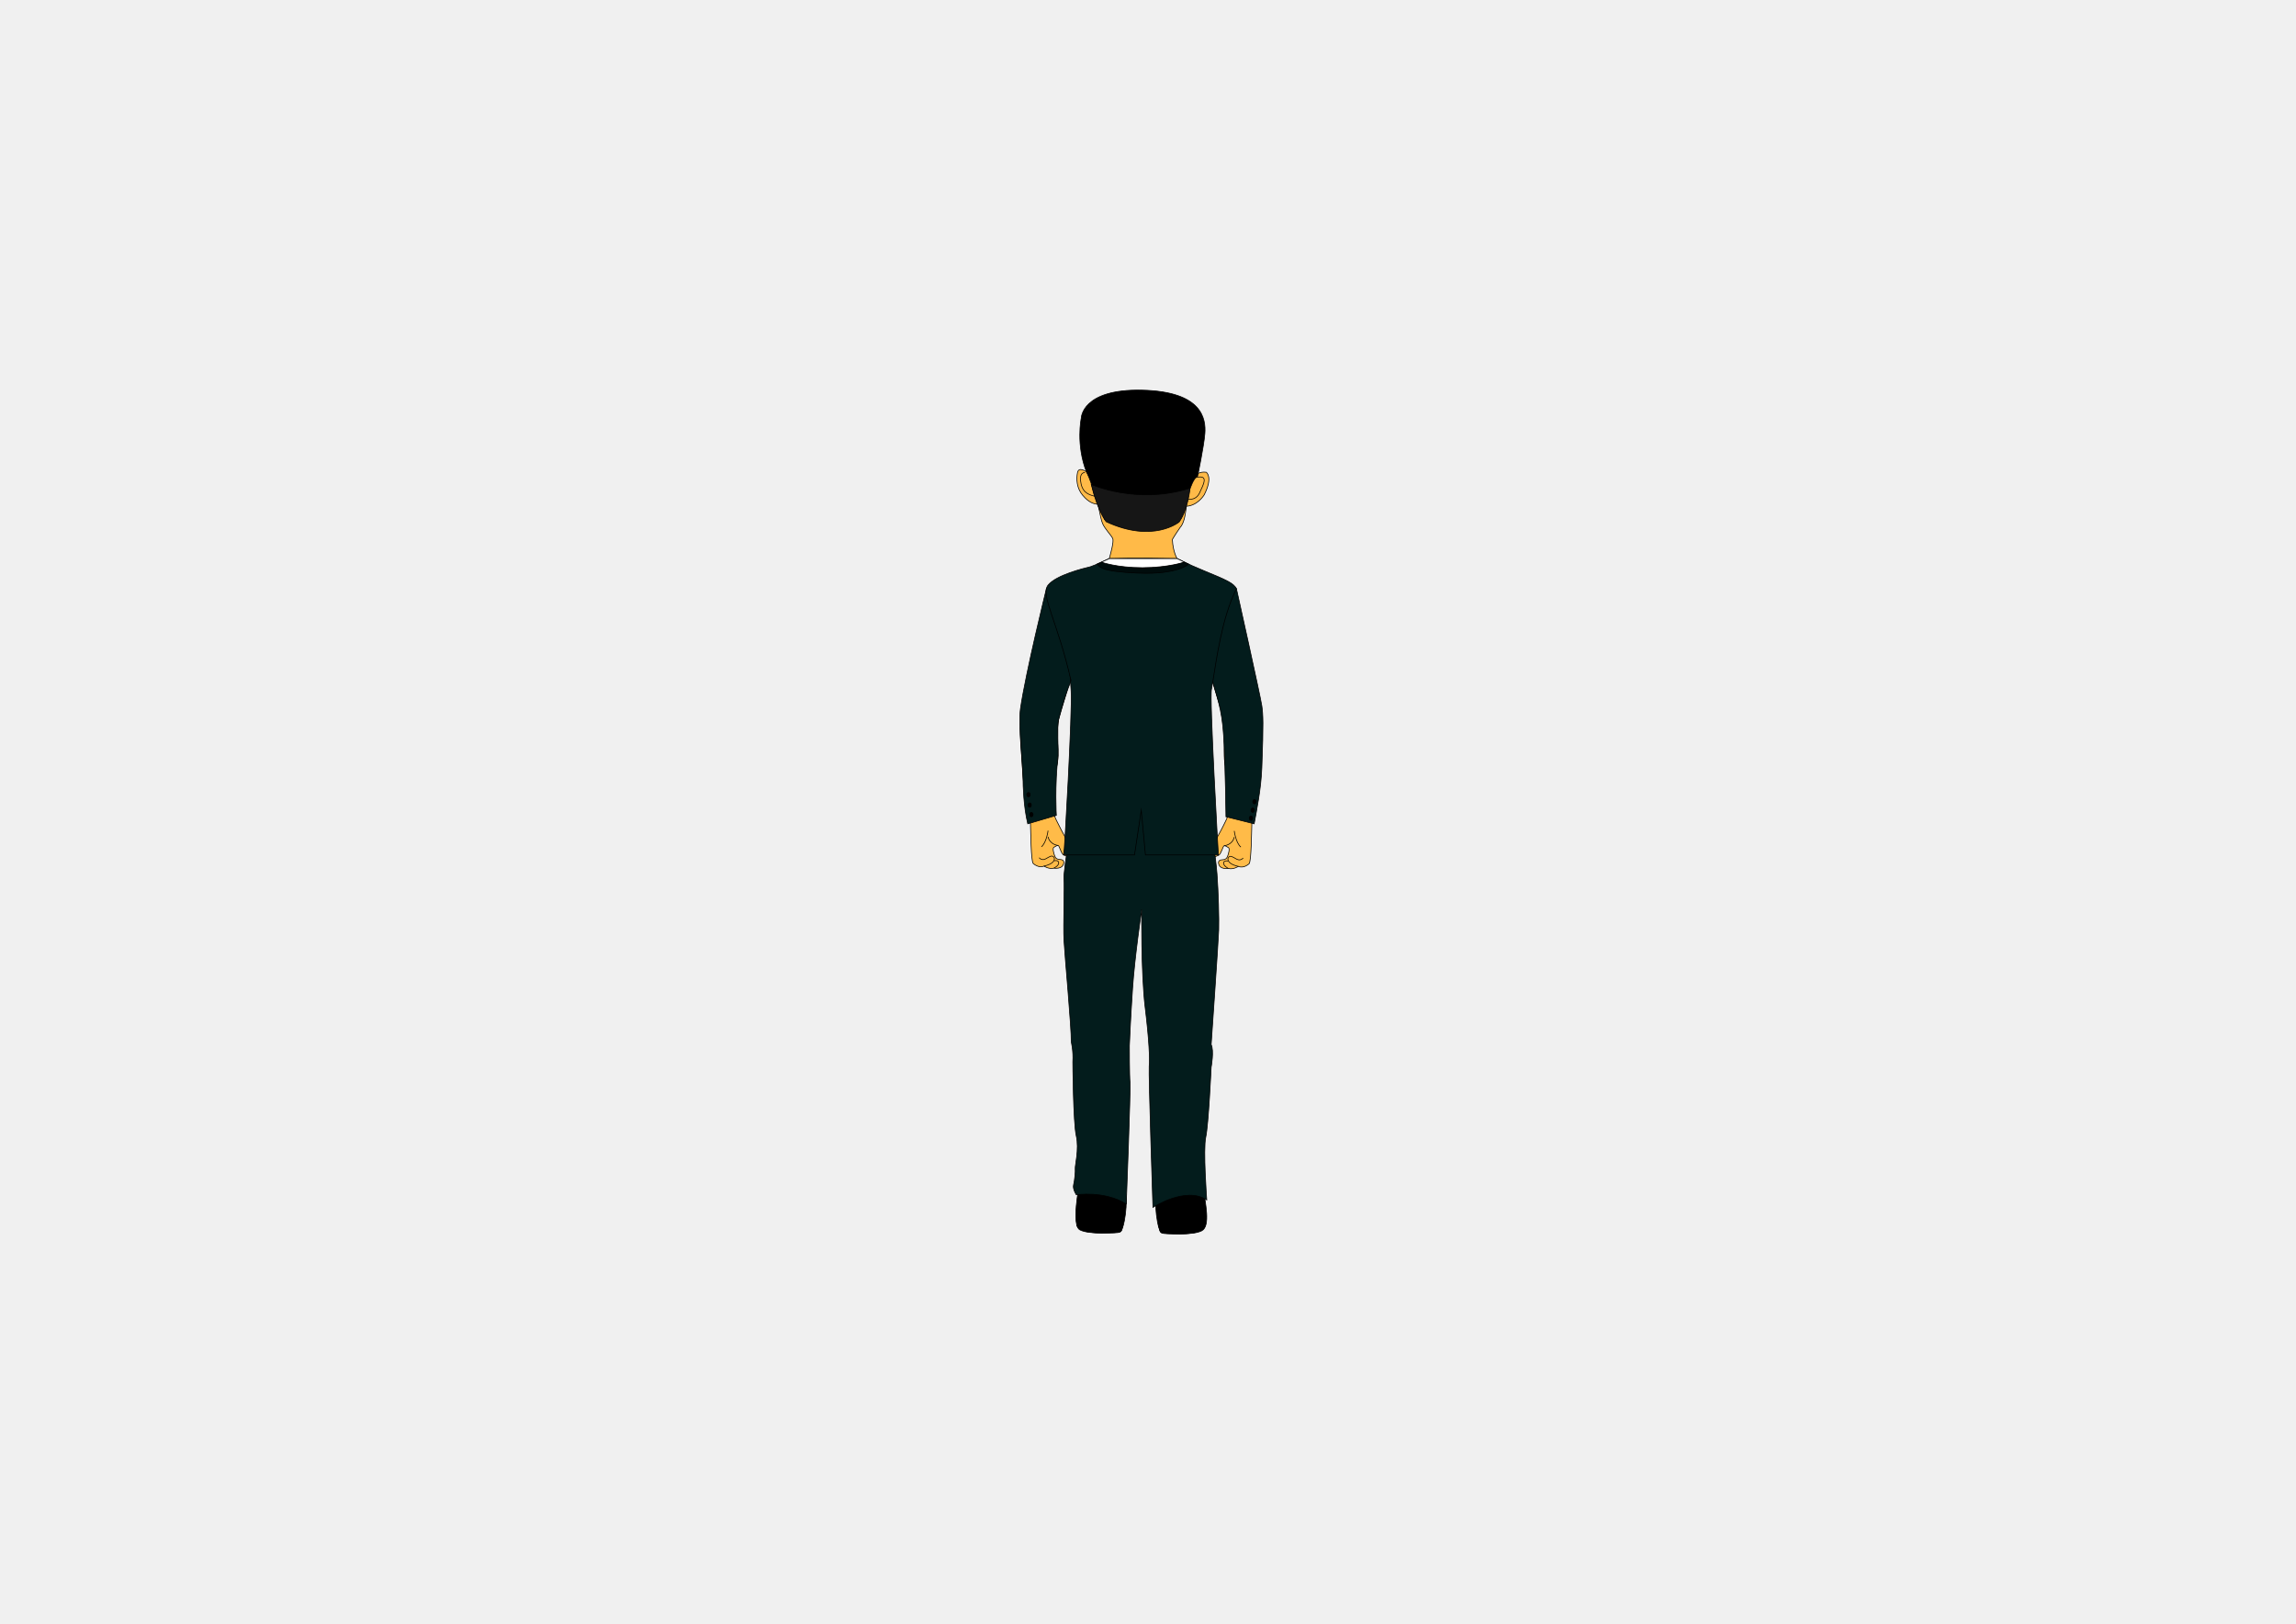
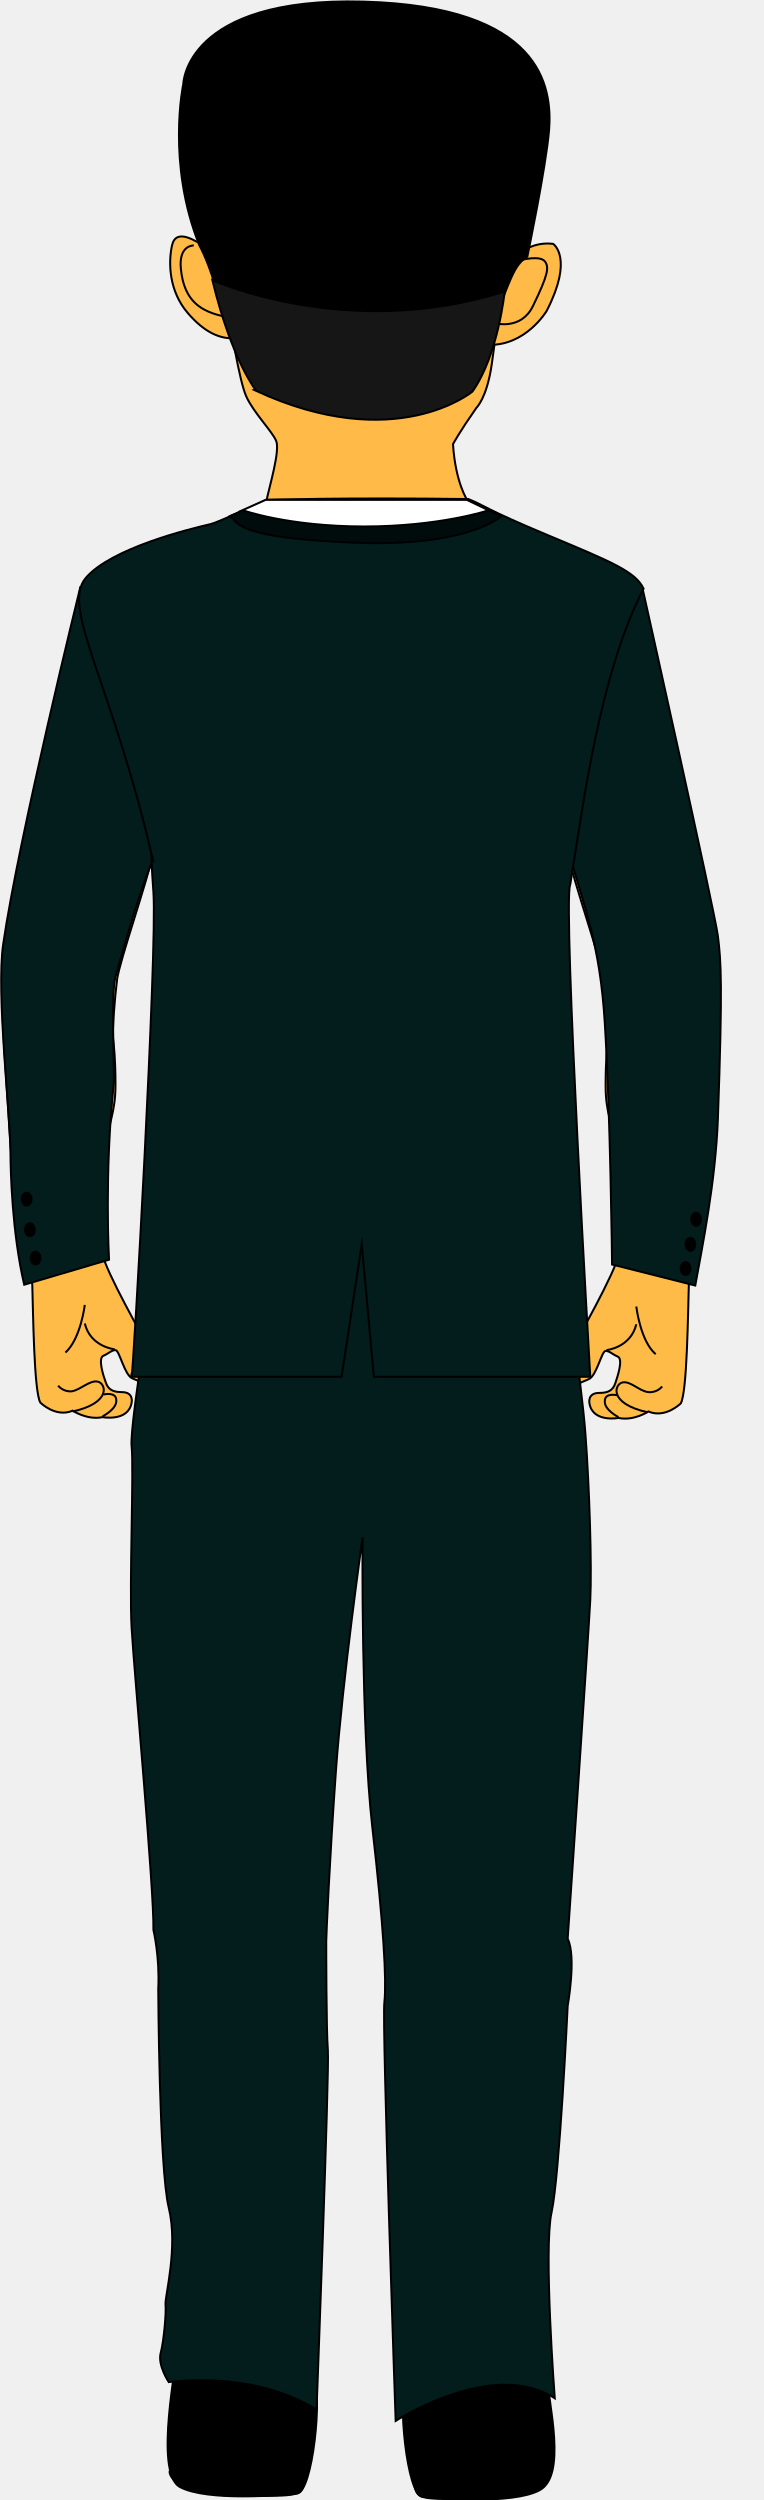
- <svg xmlns="http://www.w3.org/2000/svg" version="1.1" id="图层_1" x="0px" y="0px" width="841.89px" height="595.28px" viewBox="0 0 841.89 595.28" enable-background="new 0 0 841.89 595.28" xml:space="preserve">
-   <path fill="#FFBA48" stroke="#000000" stroke-width="0.25" stroke-miterlimit="10" d="M402.296,182.752c0,0,1.135,7.195,1.998,9.195  s3.208,4.333,3.708,5.458s-0.75,5.5-1.25,7.375s24.875,2,24.875,0c0,0-1.5-2.25-1.75-7c0,0,0.847-1.5,2.917-4.5  c0,0,1.346-1.182,1.916-5.417c0.22-1.629,0.792-5.708,0.792-5.708" />
-   <path fill="#FFBA48" stroke="#000000" stroke-width="0.25" stroke-miterlimit="10" d="M398.96,173.28  c-0.771-0.438-3.413-2.334-3.873,0s-0.334,5.667,1.937,8.334s4.127,3.19,5.615,3.241" />
-   <path fill="#FFBA48" stroke="#000000" stroke-width="0.25" stroke-miterlimit="10" d="M438.275,174.197c0,0,1.542-1.417,4.045-1.059  c0,0,2.557,1.716-0.758,8.267c0,0-2.631,4.434-7.269,4.193" />
-   <polyline fill="#FFBA48" points="439.817,173.895 434.294,173.895 435.599,184.851 " />
-   <path fill="none" stroke="#000000" stroke-width="0.25" stroke-miterlimit="10" d="M397.809,173.235c0,0-1.893-0.149-1.605,2.862  c0.396,4.148,2.553,5.262,5.392,5.867" />
-   <path fill="none" stroke="#000000" stroke-width="0.25" stroke-miterlimit="10" d="M434.989,182.912c0,0,3.286,1.032,4.828-2.131  c1.889-3.875,1.977-4.833,1.503-5.5c-0.498-0.701-2.431-0.5-4.692,0.333" />
-   <path stroke="#000000" stroke-miterlimit="10" d="M433.627,151.946" />
-   <path fill="#1B260E" d="M379.79,239.28c0,0,0.026-3.356,0-3.529" />
-   <path fill="#FFBB48" stroke="#000000" stroke-width="0.25" stroke-miterlimit="10" d="M379.79,235.751c0,0-2.163,7.349-2.913,13.939  s-1,8.59-1.75,11.34s-1.19,5.363-0.804,11.356c0.963,14.904,0.595,11.394,1.449,17.894s1.944,8.351,2.078,11.75  c0.121,3.083,0.175,13.25,0.976,14.5c0,0,1.884,1.868,3.968,1c0,0,1.834,1.25,3.667,0.75c0,0,3.166,0.563,3.579-1.833  c0,0,0.337-1.292-1.246-1.334c-1.054-0.027-1.667-0.334-2-1.166c-0.333-0.834-1-3-0.333-3.334c0.667-0.333,1-0.666,1.5-0.666  s1.126,3.114,2.079,3.5c0.953,0.385,2.003,1,2.462,0.666c0.459-0.333-0.793-5.129-0.793-5.129s-5.063-8.97-5.415-10.954  c-0.667-3.753,0.04-11.264,0.334-13.249c0.415-2.806,1.289-4.31,1.333-7.729c0.044-3.444-0.166-4.937-0.333-5.771s0.167-5,0.5-7.333  s3.785-12.333,4.476-15.833S392.811,229.386,379.79,235.751z" />
-   <path fill="none" stroke="#000000" stroke-width="0.25" stroke-miterlimit="10" d="M376.877,264.115c0,0-1,2.833-0.75,4.75" />
-   <path fill="none" stroke="#000000" stroke-width="0.25" stroke-miterlimit="10" d="M380.71,264.115c0,0,0.666,2.583,0,5.333" />
-   <path fill="none" stroke="#000000" stroke-width="0.25" stroke-miterlimit="10" d="M381.044,314.446c0,0,0.582,0.833,1.666,0.667  c1.084-0.167,2.167-1.417,3.167-1.25c1,0.166,1.75,2.584-3.083,3.667" />
-   <path fill="none" stroke="#000000" stroke-width="0.25" stroke-miterlimit="10" d="M386.563,315.563c0,0,1.563-0.368,1.647,0.716  c0.084,1.083-1.749,2.001-1.749,2.001" />
-   <path fill="none" stroke="#000000" stroke-width="0.25" stroke-miterlimit="10" d="M384.294,304.529c0,0-0.5,4.25-2.417,5.916" />
-   <path fill="none" stroke="#000000" stroke-width="0.25" stroke-miterlimit="10" d="M387.961,309.947c0,0-3-0.252-3.667-3.168" />
-   <path fill="#FFBB48" stroke="#000000" stroke-width="0.25" stroke-miterlimit="10" d="M457.128,233.845c0,0,2.115,9.36,2.865,15.95  s1,8.59,1.75,11.34s1.19,5.363,0.804,11.356c-0.963,14.904-0.595,11.394-1.449,17.894s-1.944,8.351-2.078,11.75  c-0.121,3.084-0.175,13.25-0.976,14.5c0,0-1.884,1.869-3.968,1c0,0-1.834,1.25-3.667,0.75c0,0-3.166,0.563-3.579-1.833  c0,0-0.337-1.292,1.246-1.333c1.054-0.027,1.667-0.334,2-1.167s1-2.999,0.333-3.333s-1-0.667-1.5-0.667s-1.126,3.114-2.079,3.5  s-2.003,1.001-2.462,0.667s0.793-5.129,0.793-5.129s5.063-8.971,5.415-10.955c0.667-3.753-0.04-11.264-0.334-13.249  c-0.415-2.806-1.289-4.31-1.333-7.729c-0.044-3.444,0.166-4.937,0.333-5.771s-0.167-5-0.5-7.333s-3.785-12.333-4.476-15.833  S444.107,227.479,457.128,233.845z" />
-   <path fill="none" stroke="#000000" stroke-width="0.25" stroke-miterlimit="10" d="M459.993,264.22c0,0,1,2.833,0.75,4.75" />
-   <path fill="none" stroke="#000000" stroke-width="0.25" stroke-miterlimit="10" d="M456.16,264.22c0,0-0.666,2.583,0,5.333" />
-   <path fill="none" stroke="#000000" stroke-width="0.25" stroke-miterlimit="10" d="M455.826,314.551c0,0-0.582,0.834-1.666,0.667  s-2.167-1.417-3.167-1.25s-1.75,2.584,3.083,3.667" />
-   <path fill="none" stroke="#000000" stroke-width="0.25" stroke-miterlimit="10" d="M450.308,315.668c0,0-1.563-0.367-1.647,0.716  s1.749,2.001,1.749,2.001" />
-   <path fill="none" stroke="#000000" stroke-width="0.25" stroke-miterlimit="10" d="M452.576,304.634c0,0,0.5,4.251,2.417,5.917" />
-   <path fill="none" stroke="#000000" stroke-width="0.25" stroke-miterlimit="10" d="M448.909,310.052c0,0,3-0.251,3.667-3.168" />
-   <path stroke="#000000" stroke-width="0.25" stroke-miterlimit="10" d="M395.252,436.03c0.75-1.75-2.625,13.125,0.75,14.875  s12.625,1,14.5,0.75s3.236-12.222,2-15C409.294,429.447,395.252,436.03,395.252,436.03z" />
-   <rect x="401.877" y="434.479" stroke="#000000" stroke-width="0.25" stroke-miterlimit="10" width="2.625" height="14.552" />
-   <path stroke="#000000" stroke-width="0.25" stroke-miterlimit="10" d="M404.11,452.03c8.221,0,6.803,0,7.71-3h-16.999  C394.821,449.03,394.689,452.03,404.11,452.03z" />
-   <path stroke="#000000" stroke-width="0.25" stroke-miterlimit="10" d="M441.389,436.36c0.431,4.379,2.625,13.125-0.75,14.875  s-12.625,1-14.5,0.75s-3.052-12.146-2-15C426.794,429.781,441.389,436.36,441.389,436.36z" />
-   <rect x="432.139" y="434.809" stroke="#000000" stroke-width="0.25" stroke-miterlimit="10" width="2.625" height="14.552" />
-   <path stroke="#000000" stroke-width="0.25" stroke-miterlimit="10" d="M432.53,452.36c-8.221,0-6.803,0-7.71-3h16.999  C441.819,449.36,441.951,452.36,432.53,452.36z" />
-   <path fill="#031C1C" stroke="#000000" stroke-width="0.25" stroke-miterlimit="10" d="M383.713,215.735  c0,0-7.626,30.88-9.533,44.047c-0.889,6.139,0.947,21.156,0.947,25.831c0,2.333,0.191,10.042,1.724,16.417l10.486-3.083  c0,0-0.638-10.776,0.624-21.896c0.139-1.226-0.384-11.116,0.167-13.104c3.491-12.6,4.615-14.258,4.615-14.258  s-1.297-6.751-2.703-15.477C388.627,225.447,383.713,215.735,383.713,215.735z" />
-   <path fill="#031C1C" stroke="#000000" stroke-width="0.25" stroke-miterlimit="10" d="M453.383,215.853  c0,0,8.869,39.76,9.307,42.927s0.634,5.951,0,22.667c-0.297,7.829-1.906,15.584-2.813,20.584l-10.344-2.584  c0,0-0.208-18.693-0.876-29.893c-0.588-9.855-2.628-14.379-4.162-20.327S440.133,204.354,453.383,215.853z" />
-   <path fill="#031C1C" stroke="#000000" stroke-width="0.25" stroke-miterlimit="10" d="M393.627,297.03c0,0-3.75,22.25-3.5,25  s-0.273,17.25-0.012,22.5s2.811,32.542,2.684,37.417c0,0,0.828,3.333,0.578,7.333c0,0,0.131,22.25,1.253,27.125s-0.503,11-0.378,12  s-0.213,4.5-0.606,6s1.002,3.625,1.002,3.625s10.204-1.626,18.329,3.374c0,0,1.634-41.961,1.384-44.461s-0.233-12.913-0.233-13.538  s0.417-9.875,1.167-21.125s3.333-28.875,3.333-28.875s-0.25,23.5,1.25,35.75s1.75,19,1.5,21.75s1.375,51.75,1.375,51.75  s12.012-7.847,19.735-2.751c0,0-1.36-18.499-0.36-22.999s1.985-25.625,1.985-25.625s1.125-6.083,0-8.333  c0,0,2.64-37.917,2.765-42.042s-0.125-13.75-0.625-20.5s-3-23.375-3-23.375H393.627z" />
-   <path fill="#031C1C" stroke="#000000" stroke-width="0.25" stroke-miterlimit="10" d="M406.752,204.78c0,0-6.011,2.771-6.94,2.992  c-2.625,0.625-12.39,3.008-15.454,6.675s3.437,13.167,8.386,35.243c0,0-0.491-3.285,0.009,3.715s-2.462,59.667-2.712,60.042h25.962  l2.474-16.417l1.526,16.417h26.75c0,0-3.375-58.167-2.5-60.917c0,0,0.006,0.152,0.445-2.519c1.187-7.208,3.347-23.814,8.686-34.159  c-1.005-2.112-3.945-3.323-11.82-6.573s-7.936-3.666-9.936-4.5C416.047,204.515,406.752,204.78,406.752,204.78z" />
-   <path stroke="#000000" stroke-width="0.25" stroke-miterlimit="10" d="M468.294,212.947" />
-   <path stroke="#000000" stroke-width="0.25" stroke-miterlimit="10" d="M374.18,212.947" />
-   <path stroke="#000000" stroke-width="0.25" stroke-miterlimit="10" d="M441.804,158.946c-0.362,4.665-2.667,15.667-2.667,15.667  c-1.667,1-2.081,2.987-4.333,8.333c-2.093,5.927-3.667,8-3.667,8s-3.875,3.084-12,3.333s-14.043-3.804-14.043-3.804  s-3.29-6.863-4.29-10.863s-2.334-6.333-2.334-6.333c-4.087-10.25-2-20-2-20s0.151-10.75,22.284-10.25  S442.22,153.586,441.804,158.946z" />
-   <path fill="#161616" stroke="#000000" stroke-width="0.25" stroke-miterlimit="10" d="M400.127,177.6c0,0,16.78,7.559,36.25,1.364  c0,0-0.75,7.9-4,12.4c0,0-9.5,7.917-26.75-0.083C405.627,191.28,402.639,187.864,400.127,177.6z" />
-   <path fill="#FFFFFF" stroke="#000000" stroke-width="0.25" stroke-miterlimit="10" d="M417.461,208.446  c8.832,0.125,15.5-1.657,16.833-2.37l-2.667-1.295h-24.875l-2.894,1.311C403.858,206.091,405.711,208.279,417.461,208.446z" />
-   <path fill="#000C0C" stroke="#000000" stroke-width="0.25" stroke-miterlimit="10" d="M434.294,206.076l1.563,0.745  c0,0-3.979,3.875-18.396,3.292s-14.163-2.414-15.165-3.332l1.563-0.689c0,0,5.645,2.044,15.04,2.033  S434.294,206.076,434.294,206.076z" />
-   <ellipse stroke="#000000" stroke-width="0.25" stroke-miterlimit="10" cx="377.117" cy="291.343" rx="0.635" ry="0.813" />
-   <ellipse stroke="#000000" stroke-width="0.25" stroke-miterlimit="10" cx="377.534" cy="295.155" rx="0.635" ry="0.813" />
-   <ellipse stroke="#000000" stroke-width="0.25" stroke-miterlimit="10" cx="378.168" cy="298.635" rx="0.635" ry="0.813" />
-   <ellipse stroke="#000000" stroke-width="0.25" stroke-miterlimit="10" cx="459.979" cy="293.916" rx="0.635" ry="0.813" />
-   <ellipse stroke="#000000" stroke-width="0.25" stroke-miterlimit="10" cx="459.345" cy="297.03" rx="0.635" ry="0.813" />
-   <ellipse stroke="#000000" stroke-width="0.25" stroke-miterlimit="10" cx="458.709" cy="299.968" rx="0.635" ry="0.813" />
+ <svg xmlns="http://www.w3.org/2000/svg" version="1.1" id="图层_1" x="0px" y="0px" viewBox="474.8 166.6 94.5 309.6" enable-background="new 474.8 166.6 94.5 309.6" xml:space="preserve">
+   <path fill="#FFBA48" stroke="#000000" stroke-width="0.25" stroke-miterlimit="10" d="M503.3,206.5c0,0,1.1,7.2,2,9.2  s3.2,4.3,3.7,5.5s-0.8,5.5-1.2,7.4s24.9,2,24.9,0c0,0-1.5-2.2-1.8-7c0,0,0.8-1.5,2.9-4.5c0,0,1.3-1.2,1.9-5.4  c0.2-1.6,0.8-5.7,0.8-5.7" />
+   <path fill="#FFBA48" stroke="#000000" stroke-width="0.25" stroke-miterlimit="10" d="M500,197c-0.8-0.4-3.4-2.3-3.9,0  s-0.3,5.7,1.9,8.3s4.1,3.2,5.6,3.2" />
+   <path fill="#FFBA48" stroke="#000000" stroke-width="0.25" stroke-miterlimit="10" d="M539.3,197.9c0,0,1.5-1.4,4-1.1  c0,0,2.6,1.7-0.8,8.3c0,0-2.6,4.4-7.3,4.2" />
+   <polyline fill="#FFBA48" points="540.8,197.6 535.3,197.6 536.6,208.6 " />
+   <path fill="none" stroke="#000000" stroke-width="0.25" stroke-miterlimit="10" d="M498.8,197c0,0-1.9-0.1-1.6,2.9  c0.4,4.1,2.6,5.3,5.4,5.9" />
+   <path fill="none" stroke="#000000" stroke-width="0.25" stroke-miterlimit="10" d="M536,206.6c0,0,3.3,1,4.8-2.1  c1.9-3.9,2-4.8,1.5-5.5c-0.5-0.7-2.4-0.5-4.7,0.3" />
+   <path stroke="#000000" stroke-miterlimit="10" d="M534.6,175.7" />
+   <path fill="#1B260E" d="M480.8,263c0,0,0-3.4,0-3.5" />
+   <path fill="#FFBB48" stroke="#000000" stroke-width="0.25" stroke-miterlimit="10" d="M480.8,259.5c0,0-2.2,7.3-2.9,13.9  s-1,8.6-1.8,11.3s-1.2,5.4-0.8,11.4c1,14.9,0.6,11.4,1.4,17.9s1.9,8.4,2.1,11.8c0.1,3.1,0.2,13.2,1,14.5c0,0,1.9,1.9,4,1  c0,0,1.8,1.2,3.7,0.8c0,0,3.2,0.6,3.6-1.8c0,0,0.3-1.3-1.2-1.3c-1.1,0-1.7-0.3-2-1.2c-0.3-0.8-1-3-0.3-3.3c0.7-0.3,1-0.7,1.5-0.7  s1.1,3.1,2.1,3.5c1,0.4,2,1,2.5,0.7c0.5-0.3-0.8-5.1-0.8-5.1s-5.1-9-5.4-11c-0.7-3.8,0-11.3,0.3-13.2c0.4-2.8,1.3-4.3,1.3-7.7  c0-3.4-0.2-4.9-0.3-5.8s0.2-5,0.5-7.3s3.8-12.3,4.5-15.8S493.8,253.1,480.8,259.5z" />
+   <path fill="none" stroke="#000000" stroke-width="0.25" stroke-miterlimit="10" d="M477.9,287.8c0,0-1,2.8-0.8,4.8" />
+   <path fill="none" stroke="#000000" stroke-width="0.25" stroke-miterlimit="10" d="M481.7,287.8c0,0,0.7,2.6,0,5.3" />
+   <path fill="none" stroke="#000000" stroke-width="0.25" stroke-miterlimit="10" d="M482,338.2c0,0,0.6,0.8,1.7,0.7  c1.1-0.2,2.2-1.4,3.2-1.2c1,0.2,1.8,2.6-3.1,3.7" />
+   <path fill="none" stroke="#000000" stroke-width="0.25" stroke-miterlimit="10" d="M487.6,339.3c0,0,1.6-0.4,1.6,0.7  c0.1,1.1-1.7,2-1.7,2" />
+   <path fill="none" stroke="#000000" stroke-width="0.25" stroke-miterlimit="10" d="M485.3,328.2c0,0-0.5,4.2-2.4,5.9" />
+   <path fill="none" stroke="#000000" stroke-width="0.25" stroke-miterlimit="10" d="M489,333.7c0,0-3-0.3-3.7-3.2" />
+   <path fill="#FFBB48" stroke="#000000" stroke-width="0.25" stroke-miterlimit="10" d="M558.1,257.6c0,0,2.1,9.4,2.9,15.9  c0.8,6.6,1,8.6,1.8,11.3s1.2,5.4,0.8,11.4c-1,14.9-0.6,11.4-1.4,17.9s-1.9,8.4-2.1,11.8c-0.1,3.1-0.2,13.2-1,14.5c0,0-1.9,1.9-4,1  c0,0-1.8,1.2-3.7,0.8c0,0-3.2,0.6-3.6-1.8c0,0-0.3-1.3,1.2-1.3c1.1,0,1.7-0.3,2-1.2s1-3,0.3-3.3s-1-0.7-1.5-0.7s-1.1,3.1-2.1,3.5  s-2,1-2.5,0.7c-0.5-0.3,0.8-5.1,0.8-5.1s5.1-9,5.4-11c0.7-3.8,0-11.3-0.3-13.2c-0.4-2.8-1.3-4.3-1.3-7.7c0-3.4,0.2-4.9,0.3-5.8  c0.2-0.8-0.2-5-0.5-7.3s-3.8-12.3-4.5-15.8C544.6,268.4,545.1,251.2,558.1,257.6z" />
+   <path fill="none" stroke="#000000" stroke-width="0.25" stroke-miterlimit="10" d="M561,287.9c0,0,1,2.8,0.8,4.8" />
+   <path fill="none" stroke="#000000" stroke-width="0.25" stroke-miterlimit="10" d="M557.2,287.9c0,0-0.7,2.6,0,5.3" />
+   <path fill="none" stroke="#000000" stroke-width="0.25" stroke-miterlimit="10" d="M556.8,338.3c0,0-0.6,0.8-1.7,0.7  s-2.2-1.4-3.2-1.2s-1.8,2.6,3.1,3.7" />
+   <path fill="none" stroke="#000000" stroke-width="0.25" stroke-miterlimit="10" d="M551.3,339.4c0,0-1.6-0.4-1.6,0.7  c-0.1,1.1,1.7,2,1.7,2" />
+   <path fill="none" stroke="#000000" stroke-width="0.25" stroke-miterlimit="10" d="M553.6,328.4c0,0,0.5,4.3,2.4,5.9" />
+   <path fill="none" stroke="#000000" stroke-width="0.25" stroke-miterlimit="10" d="M549.9,333.8c0,0,3-0.3,3.7-3.2" />
+   <path stroke="#000000" stroke-width="0.25" stroke-miterlimit="10" d="M496.3,459.7c0.8-1.8-2.6,13.1,0.8,14.9s12.6,1,14.5,0.8  s3.2-12.2,2-15C510.3,453.2,496.3,459.7,496.3,459.7z" />
+   <rect x="502.9" y="458.2" stroke="#000000" stroke-width="0.25" stroke-miterlimit="10" width="2.6" height="14.6" />
+   <path stroke="#000000" stroke-width="0.25" stroke-miterlimit="10" d="M505.1,475.7c8.2,0,6.8,0,7.7-3h-17  C495.8,472.7,495.7,475.7,505.1,475.7z" />
+   <path stroke="#000000" stroke-width="0.25" stroke-miterlimit="10" d="M542.4,460.1c0.4,4.4,2.6,13.1-0.8,14.9s-12.6,1-14.5,0.8  s-3.1-12.1-2-15C527.8,453.5,542.4,460.1,542.4,460.1z" />
+   <rect x="533.1" y="458.5" stroke="#000000" stroke-width="0.25" stroke-miterlimit="10" width="2.6" height="14.6" />
+   <path stroke="#000000" stroke-width="0.25" stroke-miterlimit="10" d="M533.5,476.1c-8.2,0-6.8,0-7.7-3h17  C542.8,473.1,543,476.1,533.5,476.1z" />
+   <path fill="#031C1C" stroke="#000000" stroke-width="0.25" stroke-miterlimit="10" d="M484.7,239.5c0,0-7.6,30.9-9.5,44  c-0.9,6.1,0.9,21.2,0.9,25.8c0,2.3,0.2,10,1.7,16.4l10.5-3.1c0,0-0.6-10.8,0.6-21.9c0.1-1.2-0.4-11.1,0.2-13.1  c3.5-12.6,4.6-14.3,4.6-14.3s-1.3-6.8-2.7-15.5C489.6,249.2,484.7,239.5,484.7,239.5z" />
+   <path fill="#031C1C" stroke="#000000" stroke-width="0.25" stroke-miterlimit="10" d="M554.4,239.6c0,0,8.9,39.8,9.3,42.9  c0.4,3.2,0.6,6,0,22.7c-0.3,7.8-1.9,15.6-2.8,20.6l-10.3-2.6c0,0-0.2-18.7-0.9-29.9c-0.6-9.9-2.6-14.4-4.2-20.3  S541.1,228.1,554.4,239.6z" />
+   <path fill="#031C1C" stroke="#000000" stroke-width="0.25" stroke-miterlimit="10" d="M494.6,320.7c0,0-3.8,22.2-3.5,25  s-0.3,17.2,0,22.5s2.8,32.5,2.7,37.4c0,0,0.8,3.3,0.6,7.3c0,0,0.1,22.2,1.3,27.1s-0.5,11-0.4,12s-0.2,4.5-0.6,6s1,3.6,1,3.6  s10.2-1.6,18.3,3.4c0,0,1.6-42,1.4-44.5s-0.2-12.9-0.2-13.5s0.4-9.9,1.2-21.1s3.3-28.9,3.3-28.9s-0.2,23.5,1.2,35.8s1.8,19,1.5,21.8  s1.4,51.8,1.4,51.8s12-7.8,19.7-2.8c0,0-1.4-18.5-0.4-23s2-25.6,2-25.6s1.1-6.1,0-8.3c0,0,2.6-37.9,2.8-42s-0.1-13.8-0.6-20.5  s-3-23.4-3-23.4H494.6z" />
+   <path fill="#031C1C" stroke="#000000" stroke-width="0.25" stroke-miterlimit="10" d="M507.8,228.5c0,0-6,2.8-6.9,3  c-2.6,0.6-12.4,3-15.5,6.7s3.4,13.2,8.4,35.2c0,0-0.5-3.3,0,3.7s-2.5,59.7-2.7,60h26l2.5-16.4l1.5,16.4h26.8c0,0-3.4-58.2-2.5-60.9  c0,0,0,0.2,0.4-2.5c1.2-7.2,3.3-23.8,8.7-34.2c-1-2.1-3.9-3.3-11.8-6.6s-7.9-3.7-9.9-4.5C517,228.2,507.8,228.5,507.8,228.5z" />
+   <path stroke="#000000" stroke-width="0.25" stroke-miterlimit="10" d="M569.3,236.7" />
+   <path stroke="#000000" stroke-width="0.25" stroke-miterlimit="10" d="M475.2,236.7" />
+   <path stroke="#000000" stroke-width="0.25" stroke-miterlimit="10" d="M542.8,182.7c-0.4,4.7-2.7,15.7-2.7,15.7  c-1.7,1-2.1,3-4.3,8.3c-2.1,5.9-3.7,8-3.7,8s-3.9,3.1-12,3.3s-14-3.8-14-3.8s-3.3-6.9-4.3-10.9s-2.3-6.3-2.3-6.3  c-4.1-10.2-2-20-2-20s0.2-10.8,22.3-10.2S543.2,177.3,542.8,182.7z" />
+   <path fill="#161616" stroke="#000000" stroke-width="0.25" stroke-miterlimit="10" d="M501.1,201.3c0,0,16.8,7.6,36.2,1.4  c0,0-0.8,7.9-4,12.4c0,0-9.5,7.9-26.8-0.1C506.6,215,503.6,211.6,501.1,201.3z" />
+   <path fill="#FFFFFF" stroke="#000000" stroke-width="0.25" stroke-miterlimit="10" d="M518.5,232.2c8.8,0.1,15.5-1.7,16.8-2.4  l-2.7-1.3h-24.9l-2.9,1.3C504.9,229.8,506.7,232,518.5,232.2z" />
+   <path fill="#000C0C" stroke="#000000" stroke-width="0.25" stroke-miterlimit="10" d="M535.3,229.8l1.6,0.7c0,0-4,3.9-18.4,3.3  s-14.2-2.4-15.2-3.3l1.6-0.7c0,0,5.6,2,15,2S535.3,229.8,535.3,229.8z" />
+   <ellipse stroke="#000000" stroke-width="0.25" stroke-miterlimit="10" cx="478.1" cy="315.1" rx="0.6" ry="0.8" />
+   <ellipse stroke="#000000" stroke-width="0.25" stroke-miterlimit="10" cx="478.5" cy="318.9" rx="0.6" ry="0.8" />
+   <ellipse stroke="#000000" stroke-width="0.25" stroke-miterlimit="10" cx="479.2" cy="322.4" rx="0.6" ry="0.8" />
+   <ellipse stroke="#000000" stroke-width="0.25" stroke-miterlimit="10" cx="561" cy="317.6" rx="0.6" ry="0.8" />
+   <ellipse stroke="#000000" stroke-width="0.25" stroke-miterlimit="10" cx="560.3" cy="320.7" rx="0.6" ry="0.8" />
+   <ellipse stroke="#000000" stroke-width="0.25" stroke-miterlimit="10" cx="559.7" cy="323.7" rx="0.6" ry="0.8" />
</svg>
